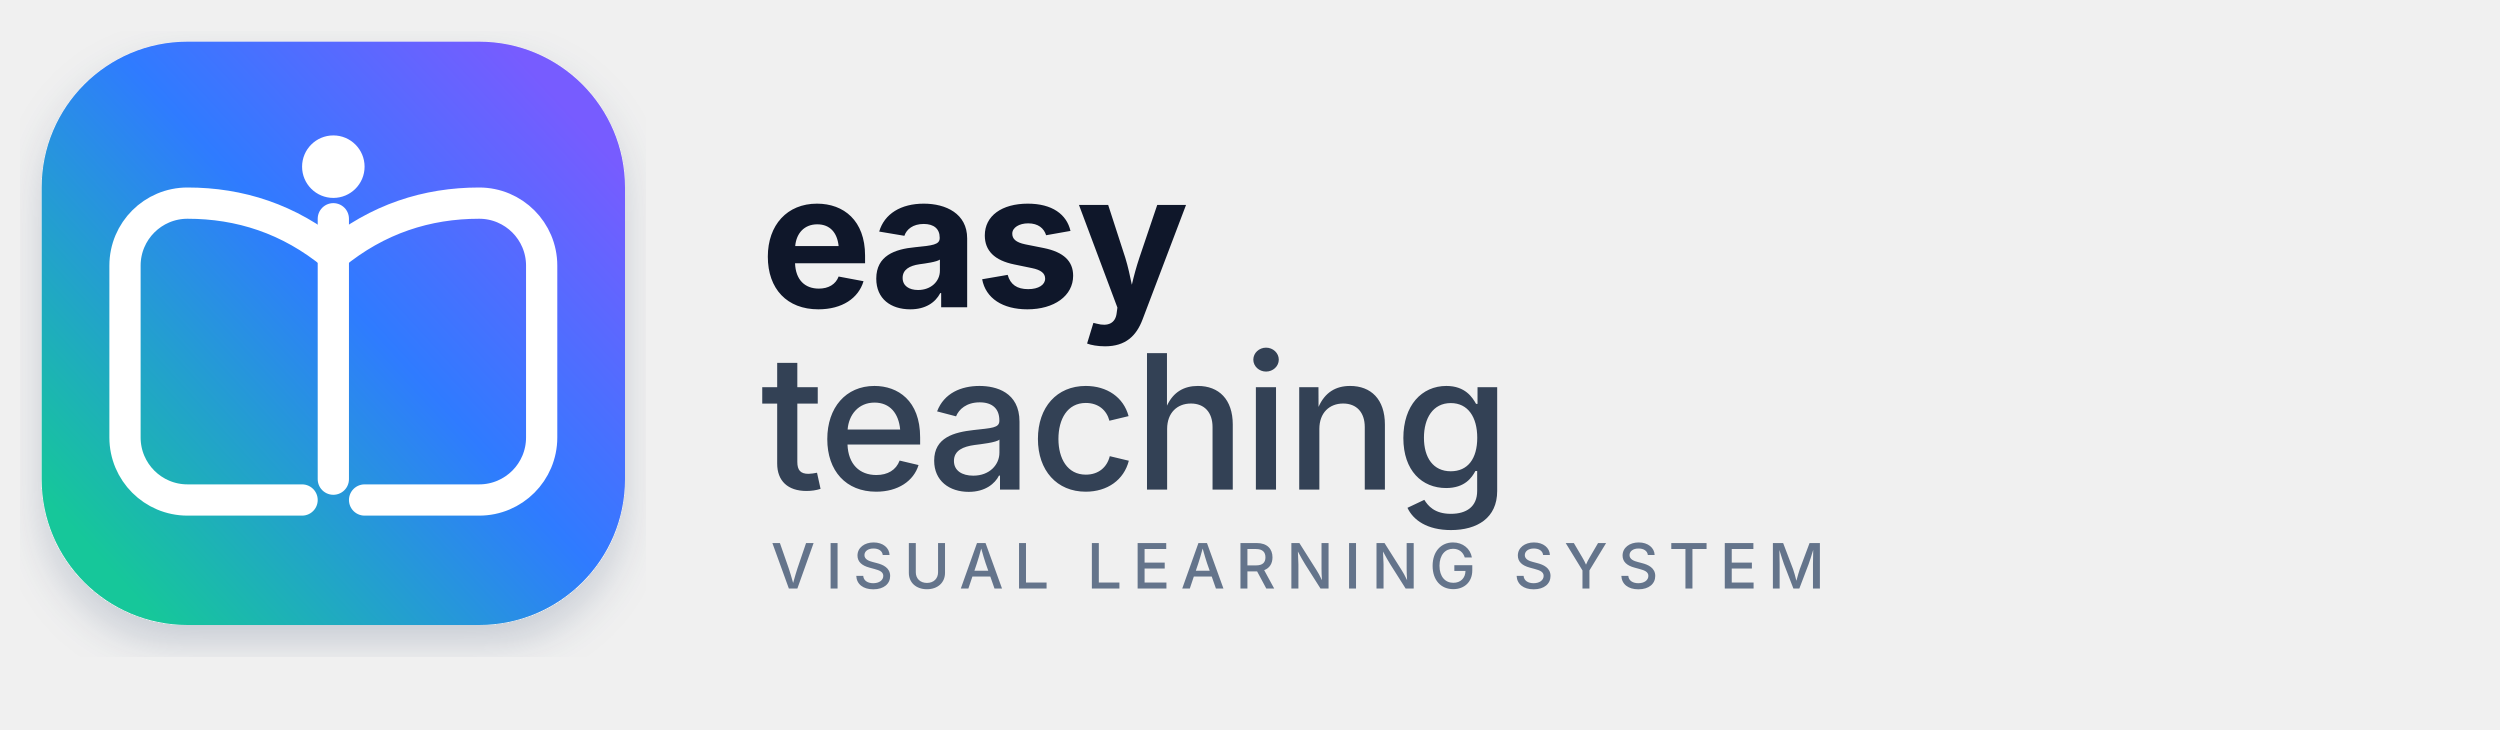
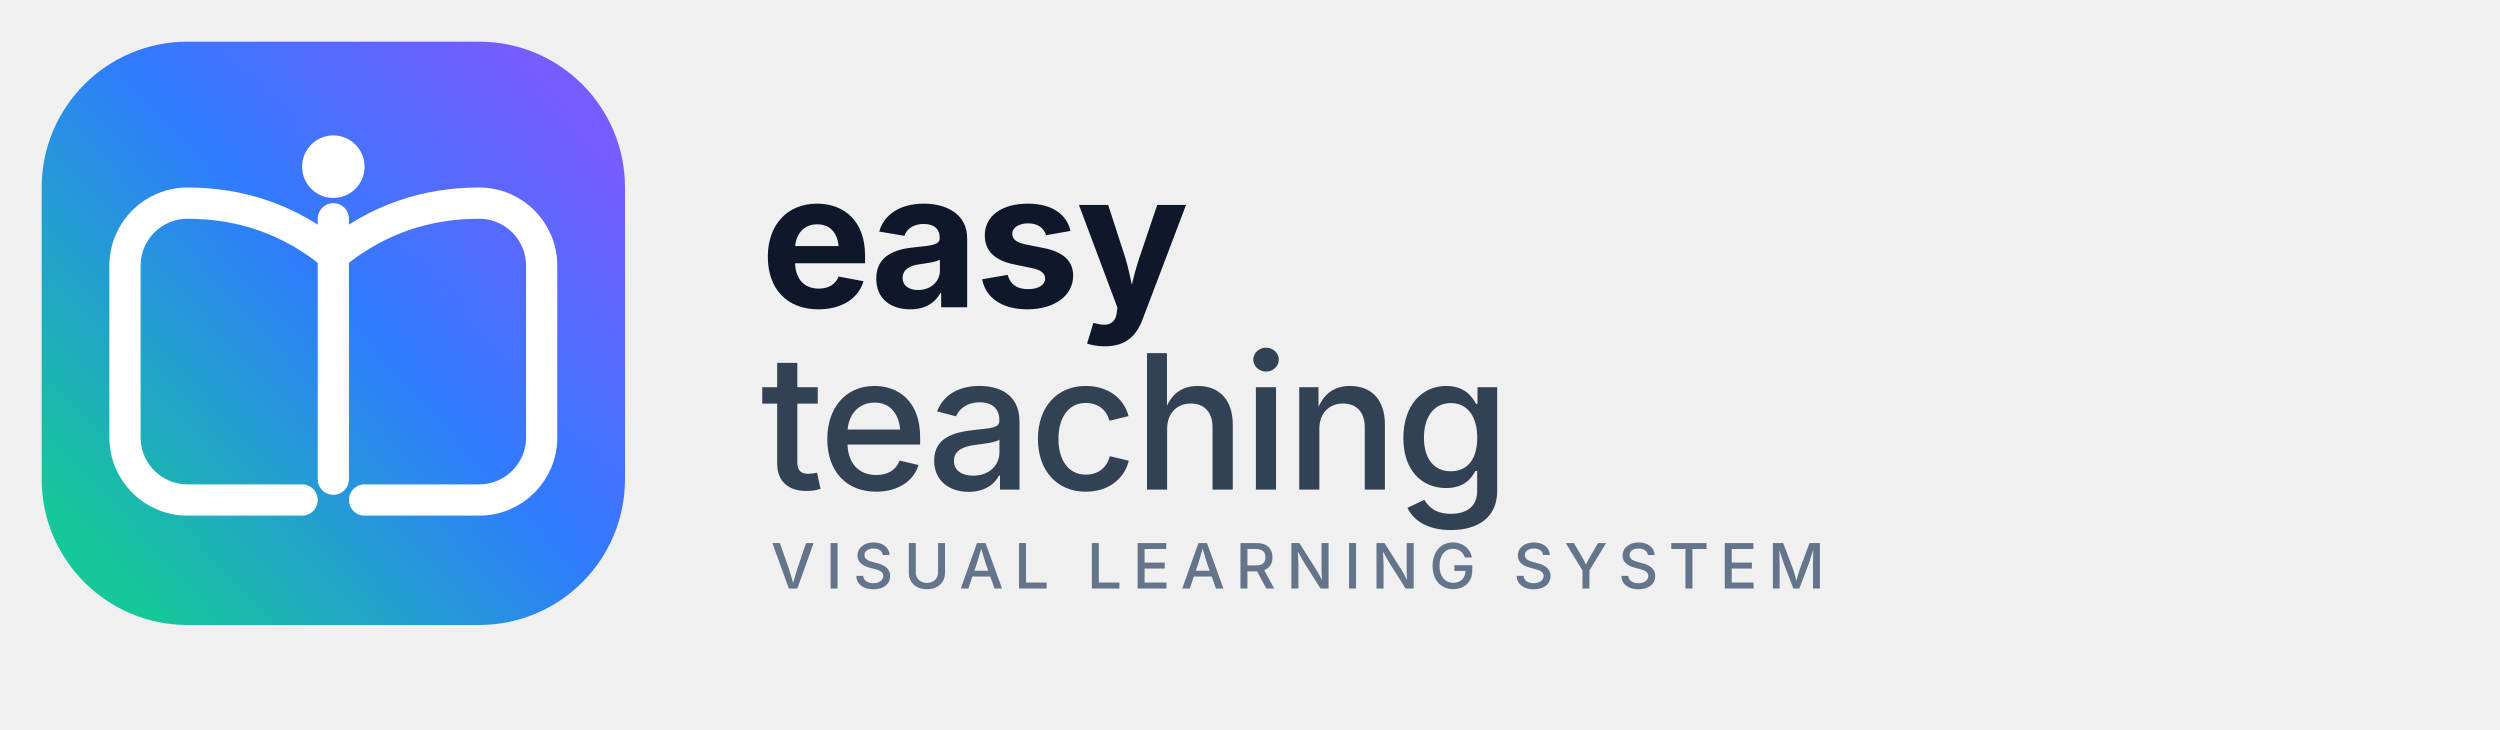
<svg xmlns="http://www.w3.org/2000/svg" width="960" height="280" viewBox="0 0 960 280" fill="none">
  <defs>
    <linearGradient id="easyTeachingGradientHorizontal" x1="36" y1="212" x2="220" y2="44" gradientUnits="userSpaceOnUse">
      <stop offset="0" stop-color="#16C79A" />
      <stop offset="0.55" stop-color="#2F7BFF" />
      <stop offset="1" stop-color="#775CFF" />
    </linearGradient>
-     <filter id="softShadowHorizontal" x="8" y="12" width="240" height="240" filterUnits="userSpaceOnUse" color-interpolation-filters="sRGB">
-       <feFlood flood-opacity="0" result="BackgroundImageFix" />
-       <feColorMatrix in="SourceAlpha" type="matrix" values="0 0 0 0 0 0 0 0 0 0 0 0 0 0 0 0 0 0 127 0" result="hardAlpha" />
-       <feOffset dy="8" />
-       <feGaussianBlur stdDeviation="8" />
-       <feComposite in2="hardAlpha" operator="out" />
-       <feColorMatrix type="matrix" values="0 0 0 0 0.09 0 0 0 0 0.192 0 0 0 0 0.361 0 0 0 0.18 0" />
-       <feBlend mode="normal" in2="BackgroundImageFix" result="effect1_dropShadow_1_1" />
-       <feBlend mode="normal" in="SourceGraphic" in2="effect1_dropShadow_1_1" result="shape" />
-     </filter>
  </defs>
-   <g filter="url(#softShadowHorizontal)">
-     <rect x="16" y="16" width="224" height="224" rx="56" fill="url(#easyTeachingGradientHorizontal)" />
-   </g>
+   <rect x="16" y="16" width="224" height="224" rx="56" fill="url(#easyTeachingGradientHorizontal)" />
  <circle cx="128" cy="64" r="12" fill="white" />
  <path d="M128 84V184" stroke="white" stroke-width="12" stroke-linecap="round" />
  <path d="M128 98C111 84 92 78 72 78C58.745 78 48 88.745 48 102V168C48 181.255 58.745 192 72 192H116" stroke="white" stroke-width="12" stroke-linecap="round" stroke-linejoin="round" />
  <path d="M128 98C145 84 164 78 184 78C197.255 78 208 88.745 208 102V168C208 181.255 197.255 192 184 192H140" stroke="white" stroke-width="12" stroke-linecap="round" stroke-linejoin="round" />
  <text x="292" y="118" fill="#0F172A" font-family="Avenir Next, Inter, PingFang SC, Helvetica Neue, Arial, sans-serif" font-size="72" font-weight="700" letter-spacing="-1.5">
    easy
  </text>
  <text x="292" y="188" fill="#334155" font-family="Avenir Next, Inter, PingFang SC, Helvetica Neue, Arial, sans-serif" font-size="72" font-weight="500" letter-spacing="-1.5">
    teaching
  </text>
  <text x="296" y="226" fill="#64748B" font-family="Avenir Next, Inter, PingFang SC, Helvetica Neue, Arial, sans-serif" font-size="24" font-weight="500" letter-spacing="4">
    VISUAL LEARNING SYSTEM
  </text>
</svg>
